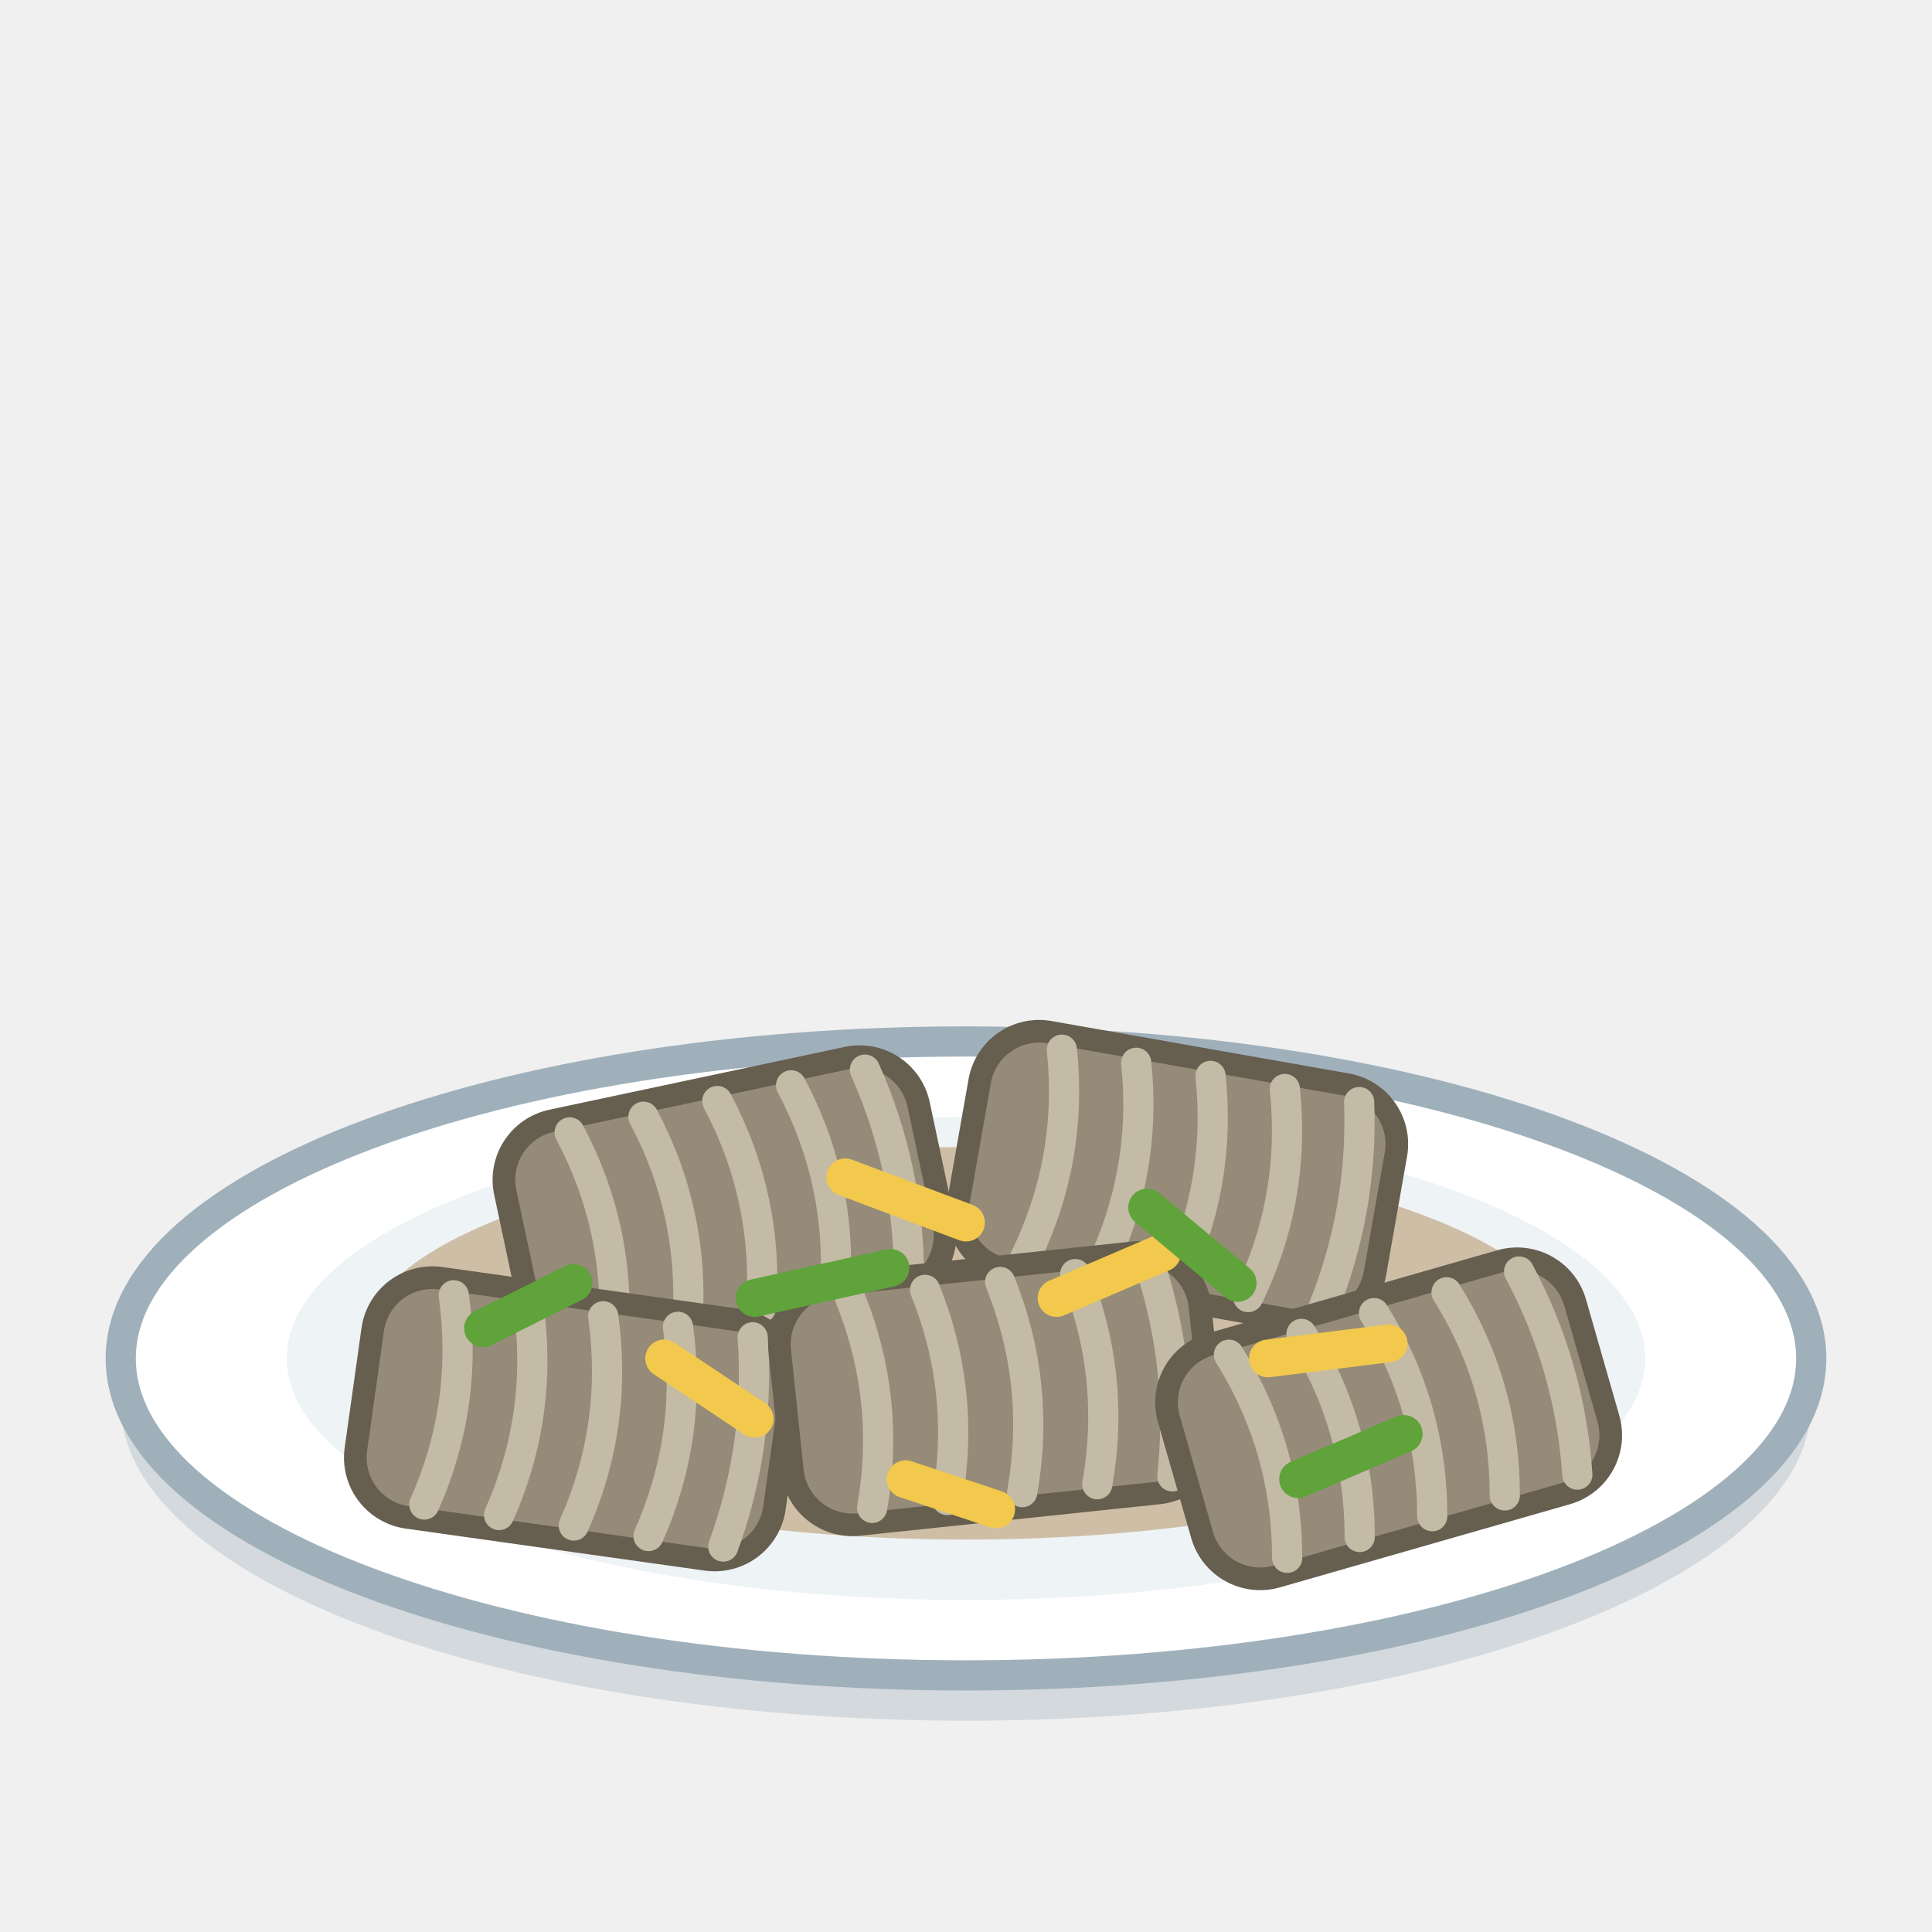
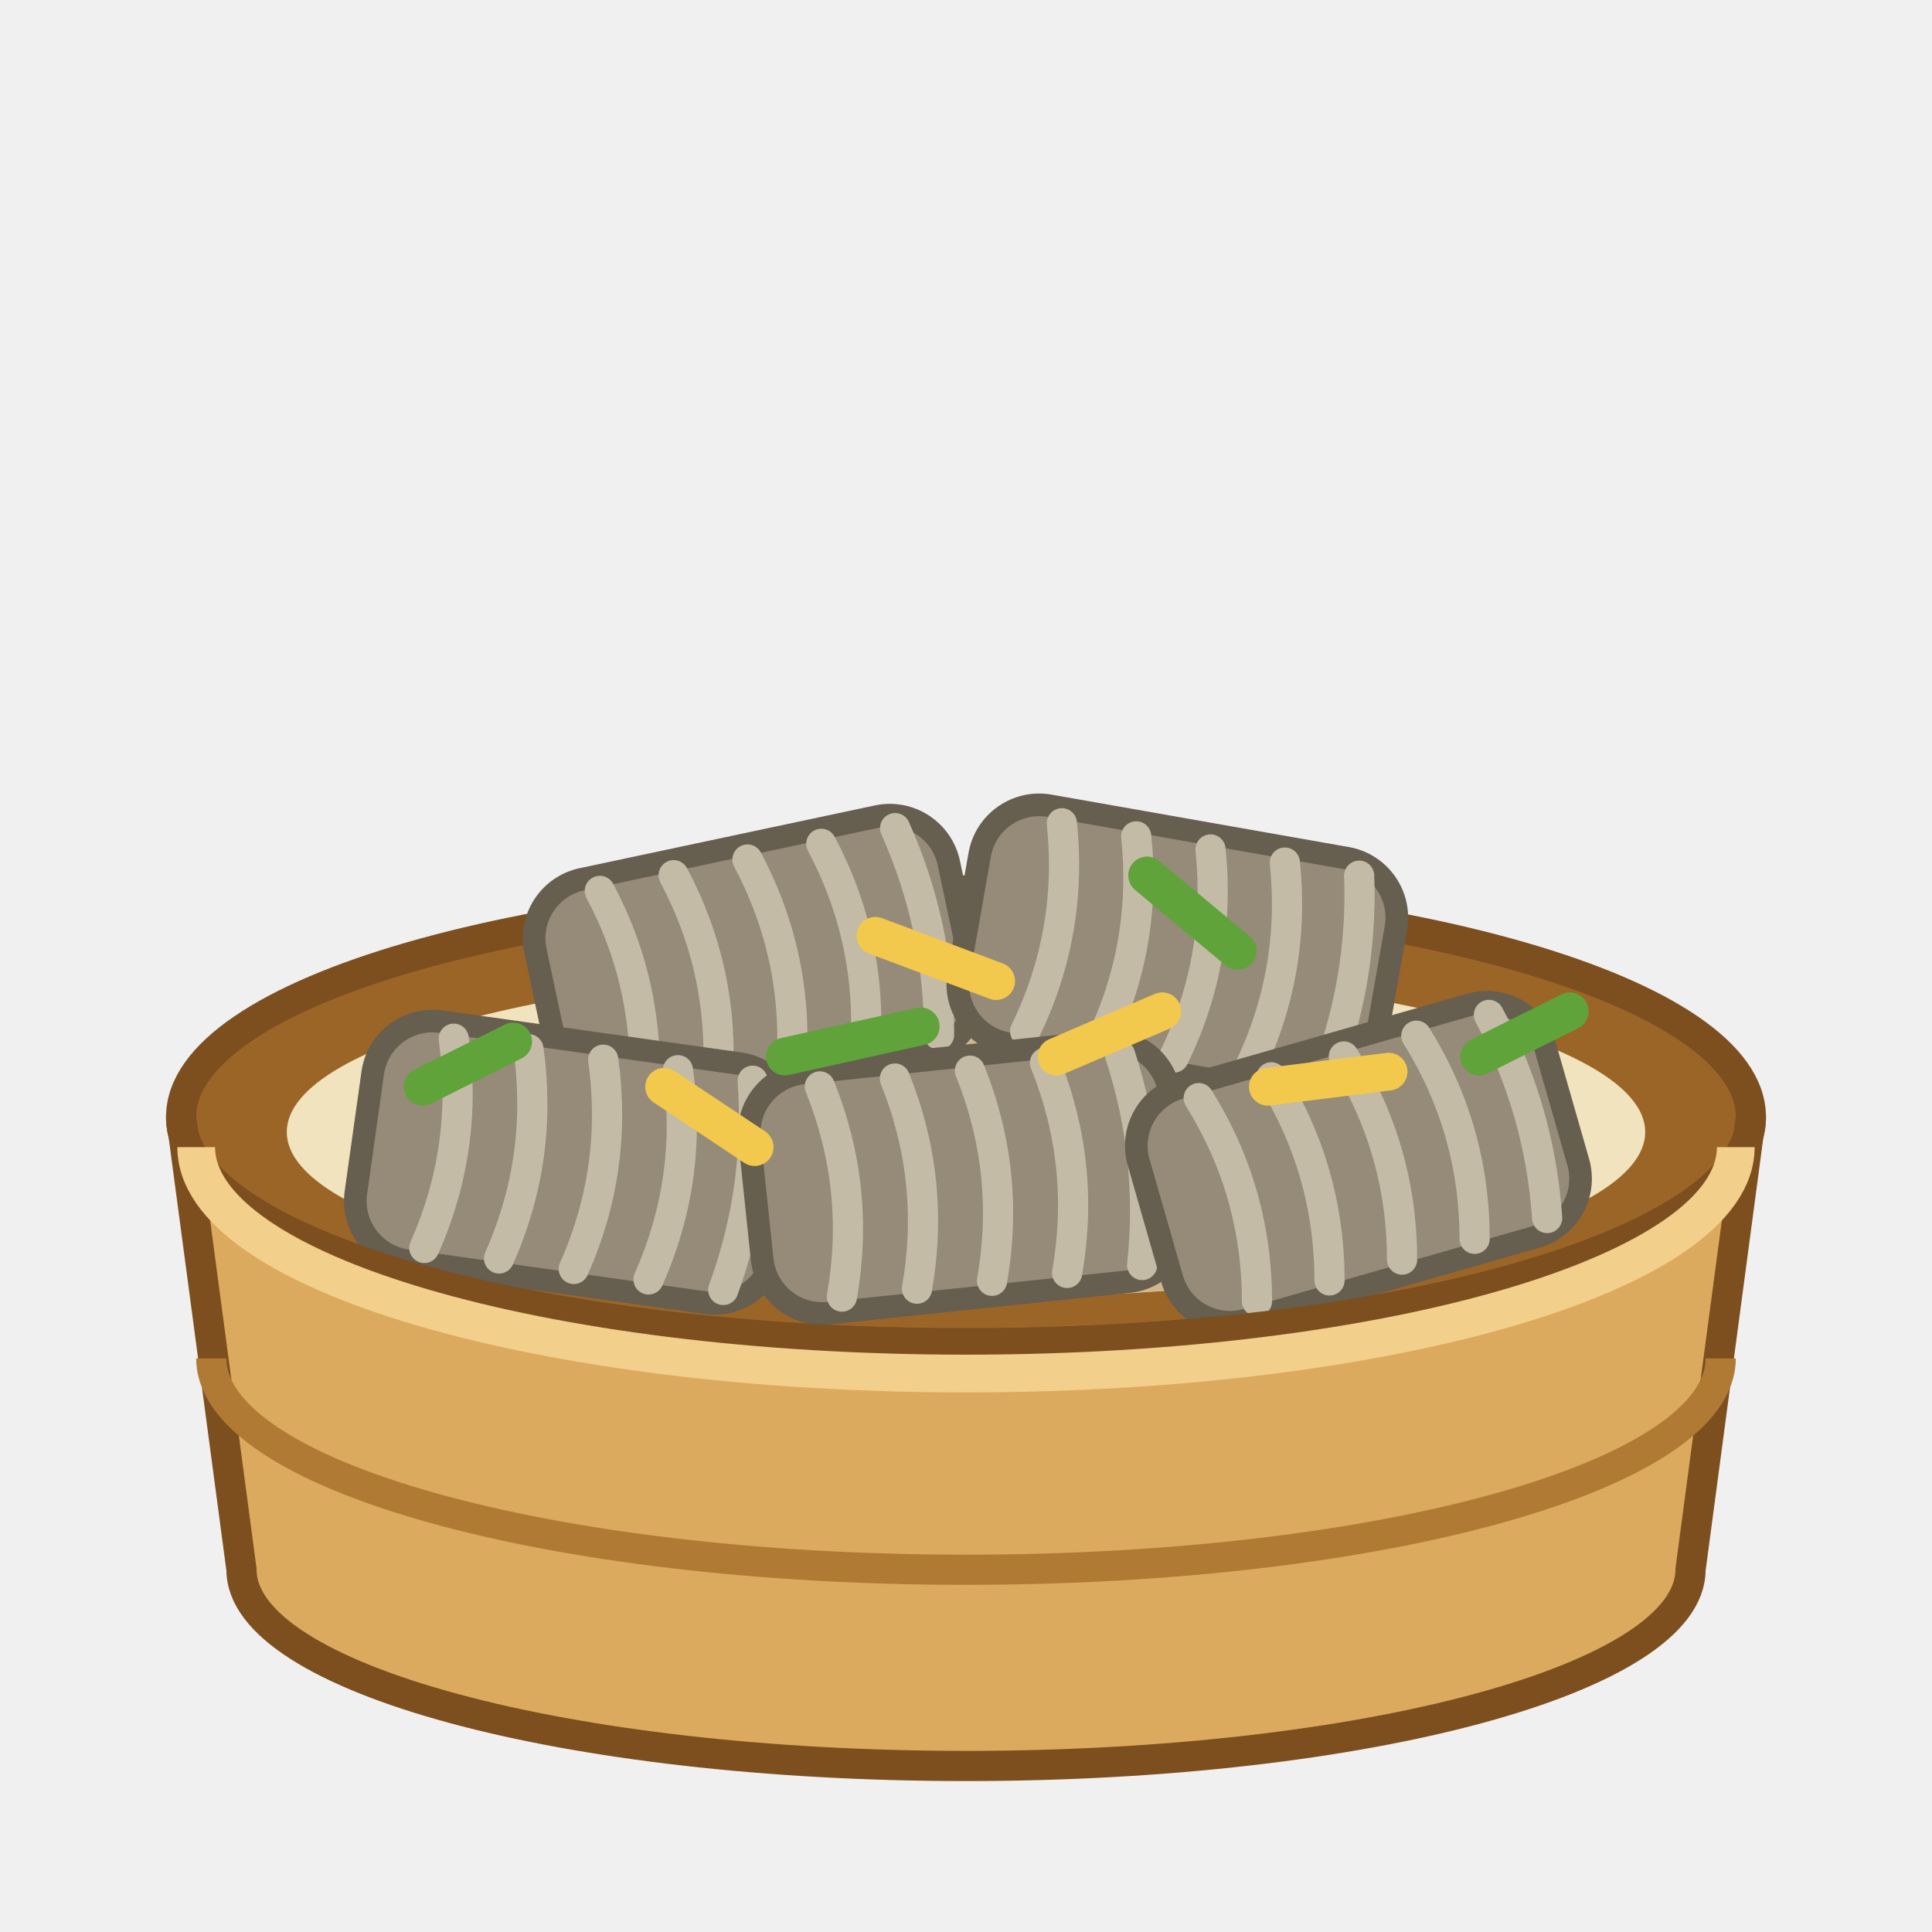
<svg xmlns="http://www.w3.org/2000/svg" viewBox="0 0 128 128" width="128" height="128" role="img">
  <defs>
    <g id="t">
      <rect x="-14" y="-8" width="28" height="16" rx="4" fill="#958b78" stroke="#665e4f" stroke-width="1.5" />
      <path d="M-9 -7 q2 7 0 14 M-4 -7 q2 7 0 14 M1 -7 q2 7 0 14 M6 -7 q2 7 0 14 M11 -7 q1.5 7 0 14" fill="none" stroke="#c4bba6" stroke-width="2" stroke-linecap="round" />
    </g>
  </defs>
-   <g data-dish="plate">
-     <ellipse cx="64" cy="93" rx="56" ry="21" fill="#9fb0bb" opacity=".35" />
-     <ellipse cx="64" cy="90" rx="56" ry="21" fill="#ffffff" stroke="#9fb0bb" stroke-width="2" />
-     <ellipse cx="64" cy="90" rx="45" ry="16" fill="#eef3f6" />
-     <ellipse cx="64" cy="89" rx="40" ry="13" fill="#b08a55" opacity=".5" />
-     <use href="#t" transform="translate(48 80) rotate(-12)" />
-     <use href="#t" transform="translate(78 78) rotate(10)" />
-     <use href="#t" transform="translate(38 94) rotate(8)" />
-     <use href="#t" transform="translate(66 92) rotate(-6)" />
-     <use href="#t" transform="translate(92 94) rotate(-16)" />
+   <g data-dish="steamer">
+     <ellipse cx="64" cy="74" rx="52" ry="15" fill="#9c6528" stroke="#7d4f1e" stroke-width="2" />
+     <ellipse cx="64" cy="75" rx="45" ry="11" fill="#f1e3bd" />
+     <ellipse cx="64" cy="77" rx="40" ry="9" fill="#b08a55" opacity=".5" />
+     <use href="#t" transform="translate(50 64) rotate(-12)" />
+     <use href="#t" transform="translate(78 63) rotate(10)" />
+     <use href="#t" transform="translate(38 77) rotate(8)" />
+     <use href="#t" transform="translate(64 78) rotate(-6)" />
+     <use href="#t" transform="translate(90 77) rotate(-16)" />
    <g stroke="#f2c94c" stroke-width="2.5" stroke-linecap="round">
-       <path d="M56 78 l8 3 M70 86 l7 -3 M44 90 l6 4 M84 90 l8 -1 M60 98 l6 2" />
+       <path d="M58 62 l8 3 M70 70 l7 -3 M44 72 l6 4 M84 72 l8 -1" />
    </g>
    <g stroke="#5fa33a" stroke-width="2.5" stroke-linecap="round">
-       <path d="M50 86 l9 -2 M76 80 l6 5 M86 98 l7 -3 M32 88 l6 -3" />
+       <path d="M52 70 l9 -2 M76 58 l6 5 M98 70 l6 -3 M28 72 l6 -3" />
    </g>
+     <path d="M12 74 A52 15 0 0 0 116 74 L112 104 A48 13 0 0 1 16 104 Z" fill="#dcaa5e" stroke="#7d4f1e" stroke-width="2" stroke-linejoin="round" />
+     <path d="M14 90 A50 14 0 0 0 114 90" fill="none" stroke="#b07a35" stroke-width="2" />
+     <path d="M13 76 A51 15 0 0 0 115 76" fill="none" stroke="#f2cf8a" stroke-width="2.5" />
  </g>
</svg>
